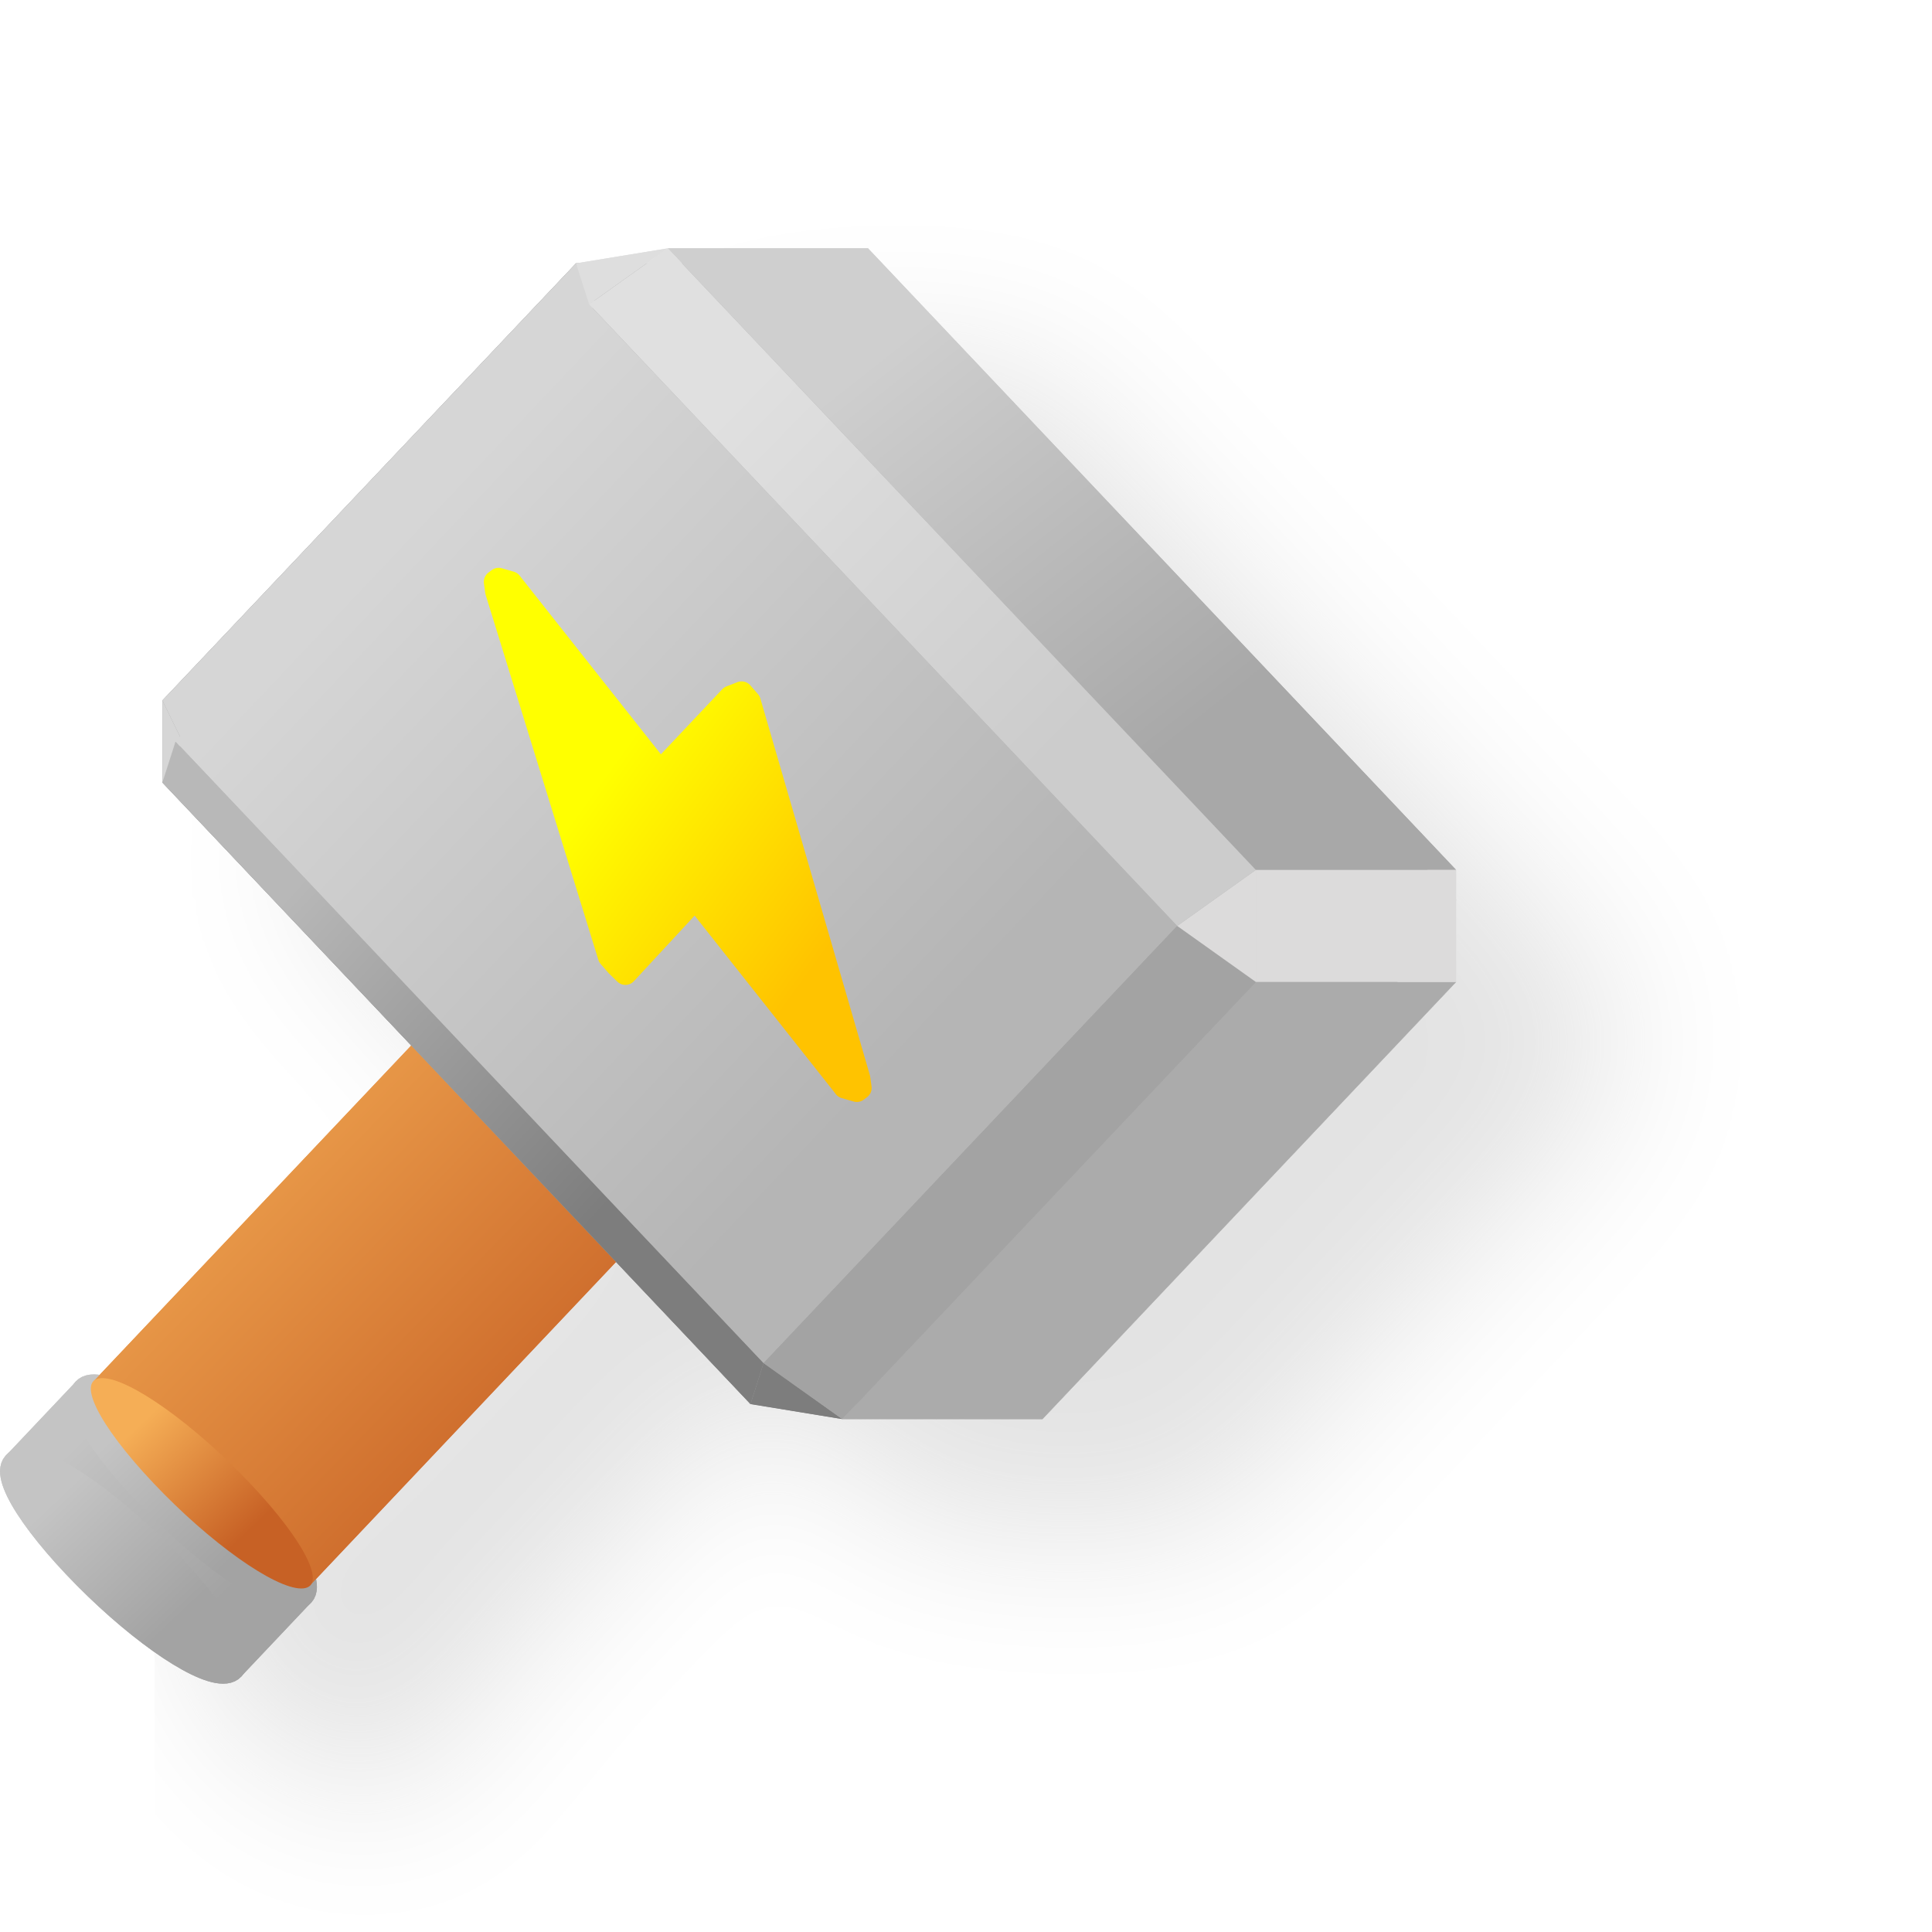
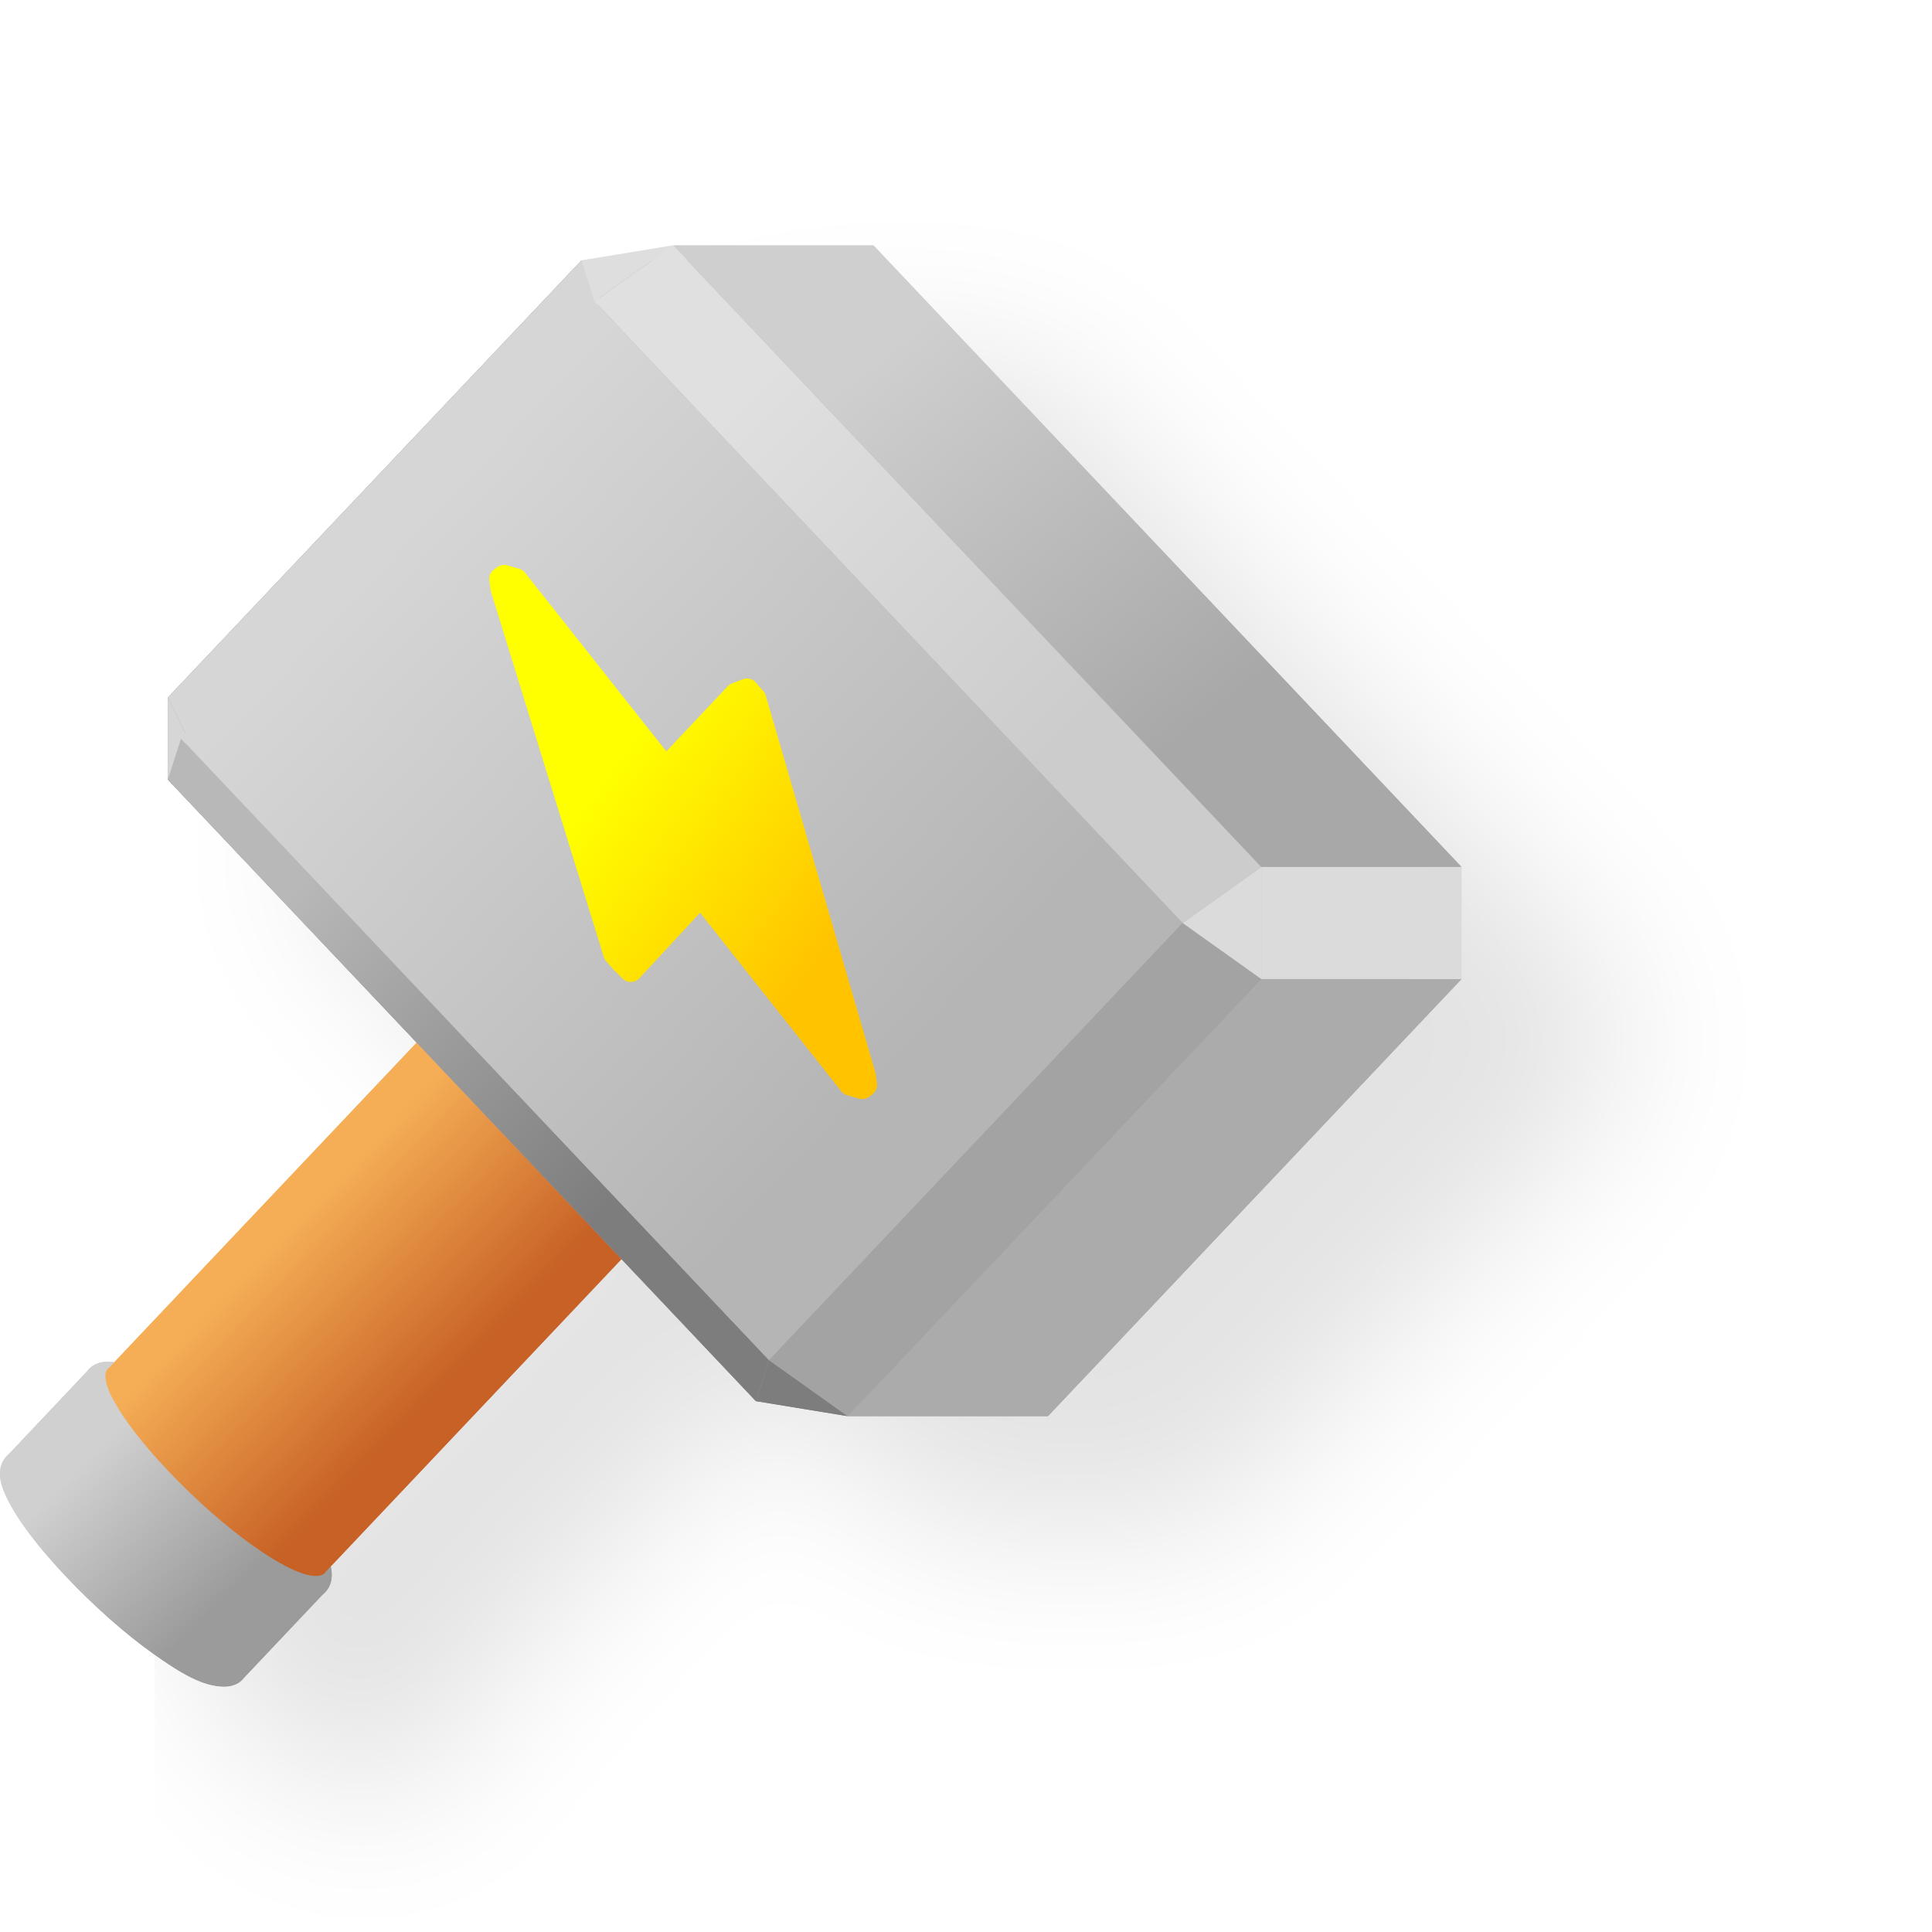
<svg xmlns="http://www.w3.org/2000/svg" xmlns:xlink="http://www.w3.org/1999/xlink" class="hammer" width="50" height="50" version="1.1" viewBox="-50 -50 50 50">
  <defs>
    <filter id="shadow" width="300%" height="300%" x="-1" y="-1">
      <feDropShadow dx="4" dy="3" flood-color="#e3e3e3" flood-opacity="1" stdDeviation="2" />
    </filter>
-     <linearGradient id="gradient-dynamic-14" x1="2.689" x2="20.805" y1="-25.244" y2="-7.128" gradientTransform="scale(1.1262 .88795)" gradientUnits="userSpaceOnUse">
+     <linearGradient id="linearGradient1919" x1="-47.726" x2="-41.278" y1="-15.874" y2="-15.874" gradientUnits="userSpaceOnUse">
+       <stop stop-color="#d0d0d0" offset=".175" />
+       <stop stop-color="#9b9b9b" offset=".793" />
+     </linearGradient>
+     <linearGradient id="linearGradient347-5" x1="-15.266" x2="-7.127" y1="8.069" y2="16.208" gradientTransform="matrix(1.0128 0 0 .98737 -34.233 -26.728)" gradientUnits="userSpaceOnUse">
+       <stop stop-color="#d0d0d0" offset=".275" />
+       <stop stop-color="#9b9b9b" offset=".714" />
+     </linearGradient>
+     <linearGradient id="linearGradient357-9" x1="-13.018" x2="9.624" y1="-9.578" y2="13.064" gradientTransform="matrix(.98572 0 0 1.0145 -34.233 -26.728)" gradientUnits="userSpaceOnUse">
+       <stop stop-color="#f5ae56" offset=".409" />
+       <stop stop-color="#c76125" offset=".59" />
+     </linearGradient>
+     <linearGradient id="linearGradient1535" x1="2.689" x2="20.805" y1="-25.244" y2="-7.128" gradientTransform="scale(1.1262 .88795)" gradientUnits="userSpaceOnUse">
      <stop stop-color="#cfcfcf" offset=".22" />
      <stop stop-color="#a8a8a8" offset=".72" />
    </linearGradient>
-     <linearGradient id="gradient-dynamic-15" x1="-9.984" x2="16.668" y1="-20.393" y2="6.259" gradientTransform="scale(.97266 1.0281)" gradientUnits="userSpaceOnUse">
+     <linearGradient id="linearGradient1537" x1="-10.551" x2="5.782" y1="-9.194" y2="7.139" gradientTransform="scale(.95257 1.0498)" gradientUnits="userSpaceOnUse">
+       <stop stop-color="#b8b8b8" offset=".22" />
+       <stop stop-color="#7d7d7d" offset=".72" />
+     </linearGradient>
+     <linearGradient id="linearGradient1539" x1="-9.984" x2="16.668" y1="-20.393" y2="6.259" gradientTransform="scale(.97266 1.0281)" gradientUnits="userSpaceOnUse">
      <stop stop-color="#d6d6d6" offset=".22" />
      <stop stop-color="#b5b5b5" offset=".72" />
    </linearGradient>
-     <linearGradient id="gradient-dynamic-16" x1="-2.034" x2="9.745" y1="-12.055" y2="-.275" gradientTransform="scale(.85209 1.1736)" gradientUnits="userSpaceOnUse">
+     <linearGradient id="linearGradient1541" x1="-2.034" x2="9.745" y1="-12.055" y2="-.275" gradientTransform="scale(.85209 1.1736)" gradientUnits="userSpaceOnUse">
      <stop stop-color="#ff0" offset=".35" />
      <stop stop-color="#ffc300" offset=".8" />
    </linearGradient>
-     <linearGradient id="gradient-dynamic-17" x1="1.001" x2="18.396" y1="-22.234" y2="-4.84" gradientTransform="scale(.99193 1.0081)" gradientUnits="userSpaceOnUse">
+     <linearGradient id="linearGradient1545" x1="1.001" x2="18.396" y1="-22.234" y2="-4.84" gradientTransform="scale(.99193 1.0081)" gradientUnits="userSpaceOnUse">
      <stop stop-color="#e0e0e0" offset=".22" />
      <stop stop-color="#ccc" offset=".72" />
    </linearGradient>
-     <linearGradient id="gradient-dynamic-18" x1="-10.551" x2="5.782" y1="-9.194" y2="7.139" gradientTransform="scale(.95257 1.0498)" gradientUnits="userSpaceOnUse">
-       <stop stop-color="#b8b8b8" offset=".22" />
-       <stop stop-color="#7d7d7d" offset=".72" />
-     </linearGradient>
-     <linearGradient id="gradient-dynamic-19" y2="1">
-       <stop stop-color="#f5ae56" offset=".22" />
-       <stop stop-color="#c76125" offset=".72" />
-     </linearGradient>
-     <linearGradient id="gradient-dynamic-20" y2="1">
-       <stop stop-color="#c4c4c4" offset=".22" />
-       <stop stop-color="#a3a3a3" offset=".72" />
-     </linearGradient>
-     <linearGradient id="linearGradient343" x1="-13.886" x2="-6.127" y1="7.007" y2="14.766" gradientTransform="scale(1.0146 .98565)" gradientUnits="userSpaceOnUse" xlink:href="#gradient-dynamic-20" />
-     <linearGradient id="linearGradient345" x1="-13.911" x2="-7.666" y1="8.851" y2="15.096" gradientTransform="scale(1.0247 .9759)" gradientUnits="userSpaceOnUse" xlink:href="#gradient-dynamic-20" />
-     <linearGradient id="linearGradient349" x1="-12.149" x2="-5.904" y1="6.893" y2="13.138" gradientTransform="scale(1.0246 .97601)" gradientUnits="userSpaceOnUse" xlink:href="#gradient-dynamic-20" />
-     <linearGradient id="linearGradient353" x1="-11.994" x2="9.959" y1="-9.931" y2="12.023" gradientTransform="scale(.98611 1.0141)" gradientUnits="userSpaceOnUse" xlink:href="#gradient-dynamic-19" />
-     <linearGradient id="linearGradient355" x1="-11.588" x2="-5.995" y1="7.01" y2="12.602" gradientTransform="scale(1.0273 .97347)" gradientUnits="userSpaceOnUse" xlink:href="#gradient-dynamic-19" />
-     <linearGradient id="linearGradient357" x1="4.042" x2="9.635" y1="-10.423" y2="-4.83" gradientTransform="scale(1.0272 .97356)" gradientUnits="userSpaceOnUse" xlink:href="#gradient-dynamic-19" />
-     <g id="hammer-content" transform="translate(-35.746 -21.158)">
-       <g stroke-linecap="round" stroke-linejoin="round">
+     <g id="hammer-content" transform="translate(.22809 .35167)">
+       <g transform="translate(-.27466 -2.165)">
+         <path d="m-44.502-15.874-2.141 2.263" color="#000000" stroke-width="8.4" style="-inkscape-stroke:none" />
+         <path d="m-45.749-15.874c1.449 1.531 3.121 2.722 3.823 2.722 0.701 0 0.12-1.191-1.329-2.722s-3.121-2.722-3.822-2.722c-0.702 0-0.121 1.191 1.328 2.722" fill="none" stroke="url(#linearGradient1919)" stroke-linecap="round" stroke-linejoin="round" stroke-width=".7" />
+         <path d="m-47.552-18.761-2.092 2.213c-0.117 0.094-0.19 0.238-0.211 0.369-0.043 0.274 0.045 0.51 0.18 0.785 0.268 0.55 0.792 1.242 1.531 2.023 0.74 0.781 1.532 1.475 2.242 1.98 0.71 0.505 1.287 0.852 1.836 0.852 0.137 0 0.283-0.03 0.41-0.123 0.04-0.03 0.075-0.066 0.105-0.105l2.1-2.221z" color="#000000" fill="url(#linearGradient347-5)" style="-inkscape-stroke:none" />
+         <path d="m-30.339-36.445-16.697 17.648c-0.359 0.236 0.242 1.323 1.522 2.676 1.449 1.531 3.122 2.721 3.824 2.721 0.131 0 0.218-0.041 0.262-0.119l16.684-17.635z" color="#000000" fill="url(#linearGradient357-9)" style="-inkscape-stroke:none" />
+       </g>
+       <g transform="translate(-35.746,-27.585)" stroke-linecap="round" stroke-linejoin="round">
        <path d="m-4.868-10.713 0.368 2.511 1.668-1.061z" fill="#7d7d7d" />
        <g fill="#a3a3a3">
          <path d="m5.836-22.026-10.704 11.313 2.036 1.45 10.703-11.314z" />
          <path d="m12.019 6.435-2.035 1.449-15.22-16.086 2.036-1.45z" />
          <path d="m23.091-4.49-10.704 11.314-15.219-16.087 10.703-11.314z" />
        </g>
        <path d="m5.836-22.026h2.743l-0.708 1.449z" fill="#dcdbdb" />
-         <path d="m12.726 7.884h-2.007l1.49-1.06z" fill="#d6d6d6" />
-         <path d="m7.843-22.026-0.518 1.06 15.588 16.476 0.517-1.061z" fill="#a3a3a3" />
-       </g>
-       <path d="m-9.249 9.776-1.806 1.909" stroke="url(#linearGradient343)" stroke-width="8.35" />
-       <g stroke-linecap="round" stroke-linejoin="round">
-         <path d="m-12.302 11.685c-1.449-1.531-2.03-2.722-1.329-2.722 0.702 0 2.374 1.191 3.823 2.722s2.03 2.722 1.329 2.722c-0.702 0-2.374-1.191-3.823-2.722" fill="url(#linearGradient345)" stroke="url(#linearGradient345)" stroke-width=".65" />
-         <path d="m-10.496 9.776c1.449 1.531 3.121 2.722 3.823 2.722 0.701 0 0.12-1.191-1.329-2.722-1.448-1.532-3.121-2.723-3.822-2.723-0.702 0-0.121 1.191 1.328 2.723" fill="url(#linearGradient349)" stroke="url(#linearGradient349)" stroke-width=".65" />
-         <path d="m23.43-3.429-10.704 11.313-0.517-1.06 10.704-11.314z" fill="#d6d6d6" />
-         <path d="m-10.051-10.713h5.183v2.122h-5.183z" fill="#a3a3a3" />
-         <path d="m-10.051-10.713h5.183l10.704-11.313h-5.183z" fill="#a3a3a3" />
-       </g>
-       <path d="m7.024-7.425-16.055 16.971" stroke="url(#linearGradient353)" stroke-width="7.7" />
-       <g stroke-linecap="round" stroke-linejoin="round">
-         <path d="m-10.278 9.546c-1.449-1.531-2.03-2.722-1.329-2.722 0.702 0 2.374 1.191 3.823 2.722s2.03 2.722 1.328 2.722c-0.701 0-2.374-1.191-3.822-2.722" fill="url(#linearGradient355)" />
-         <path d="m5.777-7.425c1.449 1.532 3.121 2.723 3.823 2.723 0.701 0 0.12-1.191-1.329-2.723-1.448-1.531-3.121-2.722-3.822-2.722-0.702 0-0.121 1.191 1.328 2.722" fill="url(#linearGradient357)" />
-         <path d="m10.352 7.495h-5.183l-15.22-16.086h5.183z" fill="#a3a3a3" />
+         <g fill="#a3a3a3">
+           <path d="m7.843-22.026-0.518 1.06 15.588 16.476 0.517-1.061z" />
+           <path d="m-10.051-10.713h5.183v2.122h-5.183z" />
+           <path d="m-10.051-10.713h5.183l10.704-11.313h-5.183z" />
+           <path d="m10.352 7.495h-5.183l-15.22-16.086h5.183z" />
+         </g>
        <path d="m0.653-22.026h7.926-5.183z" fill="#dcdbdb" />
-         <path d="m12.726 7.884h-7.189 5.182z" fill="#a3a3a3" />
-         <path d="m23.43-6.329h-5.183l-15.219-16.086h5.183z" fill="url(#gradient-dynamic-14)" />
+         <path d="m23.43-6.329h-5.183l-15.219-16.086h5.183z" fill="url(#linearGradient1535)" />
        <path d="m12.726 7.884h-5.182l10.703-11.313h5.183z" fill="#ababab" />
        <path d="m-10.051-10.713v2.122l0.518-1.061z" fill="#d6d6d6" />
        <path d="m23.43-3.429h-5.183v-2.9h5.183z" fill="#dcdbdb" />
        <path d="m0.653-22.026-10.704 11.313 0.518 1.061 10.704-11.314z" fill="#d6d6d6" />
-         <path d="m-9.711-9.652-0.34 1.061 15.22 16.086 0.339-1.06z" fill="url(#gradient-dynamic-18)" />
+         <path d="m-9.711-9.652-0.34 1.061 15.22 16.086 0.339-1.06z" fill="url(#linearGradient1537)" />
        <path d="m0.653-22.026 2.375-0.389-2.035 1.449z" fill="#dedede" />
        <path d="m7.544 7.884-2.375-0.389 0.339-1.06z" fill="#7d7d7d" />
-         <path d="m0.993-20.966-10.704 11.314 15.219 16.087 10.704-11.314z" fill="url(#gradient-dynamic-15)" />
-         <path d="m4.657-10.799-1.827 1.937-3.8-4.806-1e-3 1e-3 -0.069-0.091-0.309-0.089-0.084 0.063 0.034 0.247 2.917 9.447 0.198 0.227 0.215 0.21 1.81-1.954 3.801 4.805v-2e-3l0.069 0.092 0.309 0.089 0.084-0.063-0.034-0.247-2.834-9.748-0.198-0.227z" fill="url(#gradient-dynamic-16)" stroke="url(#gradient-dynamic-16)" stroke-width=".6" />
-         <path d="m18.247-6.329-2.035 1.45-15.219-16.087 2.035-1.449z" fill="url(#gradient-dynamic-17)" />
+         <path d="m0.993-20.966-10.704 11.314 15.219 16.087 10.704-11.314z" fill="url(#linearGradient1539)" />
+         <path d="m4.657-10.799-1.827 1.937-3.8-4.806-1e-3 1e-3 -0.069-0.091-0.309-0.089-0.084 0.063 0.034 0.247 2.917 9.447 0.198 0.227 0.215 0.21 1.81-1.954 3.801 4.805v-2e-3l0.069 0.092 0.309 0.089 0.084-0.063-0.034-0.247-2.834-9.748-0.198-0.227z" fill="url(#linearGradient1541)" stroke="url(#linearGradient1541)" stroke-width=".6" />
+         <path d="m18.247-6.329-2.035 1.45-15.219-16.087 2.035-1.449z" fill="url(#linearGradient1545)" />
        <path d="m18.247-3.429-10.703 11.313-2.036-1.449 10.704-11.314z" fill="#a3a3a3" />
        <path d="m18.247-3.429v-2.9l-2.035 1.45z" fill="#dcdbdb" />
      </g>
    </g>
  </defs>
-   <use xlink:href="#hammer-content" filter="url(#shadow)" />
-   <use xlink:href="#hammer-content" />
+   <use transform="translate(-.087568 6)" filter="url(#shadow)" xlink:href="#hammer-content" />
+   <use transform="translate(-.087568 6)" xlink:href="#hammer-content" />
</svg>
